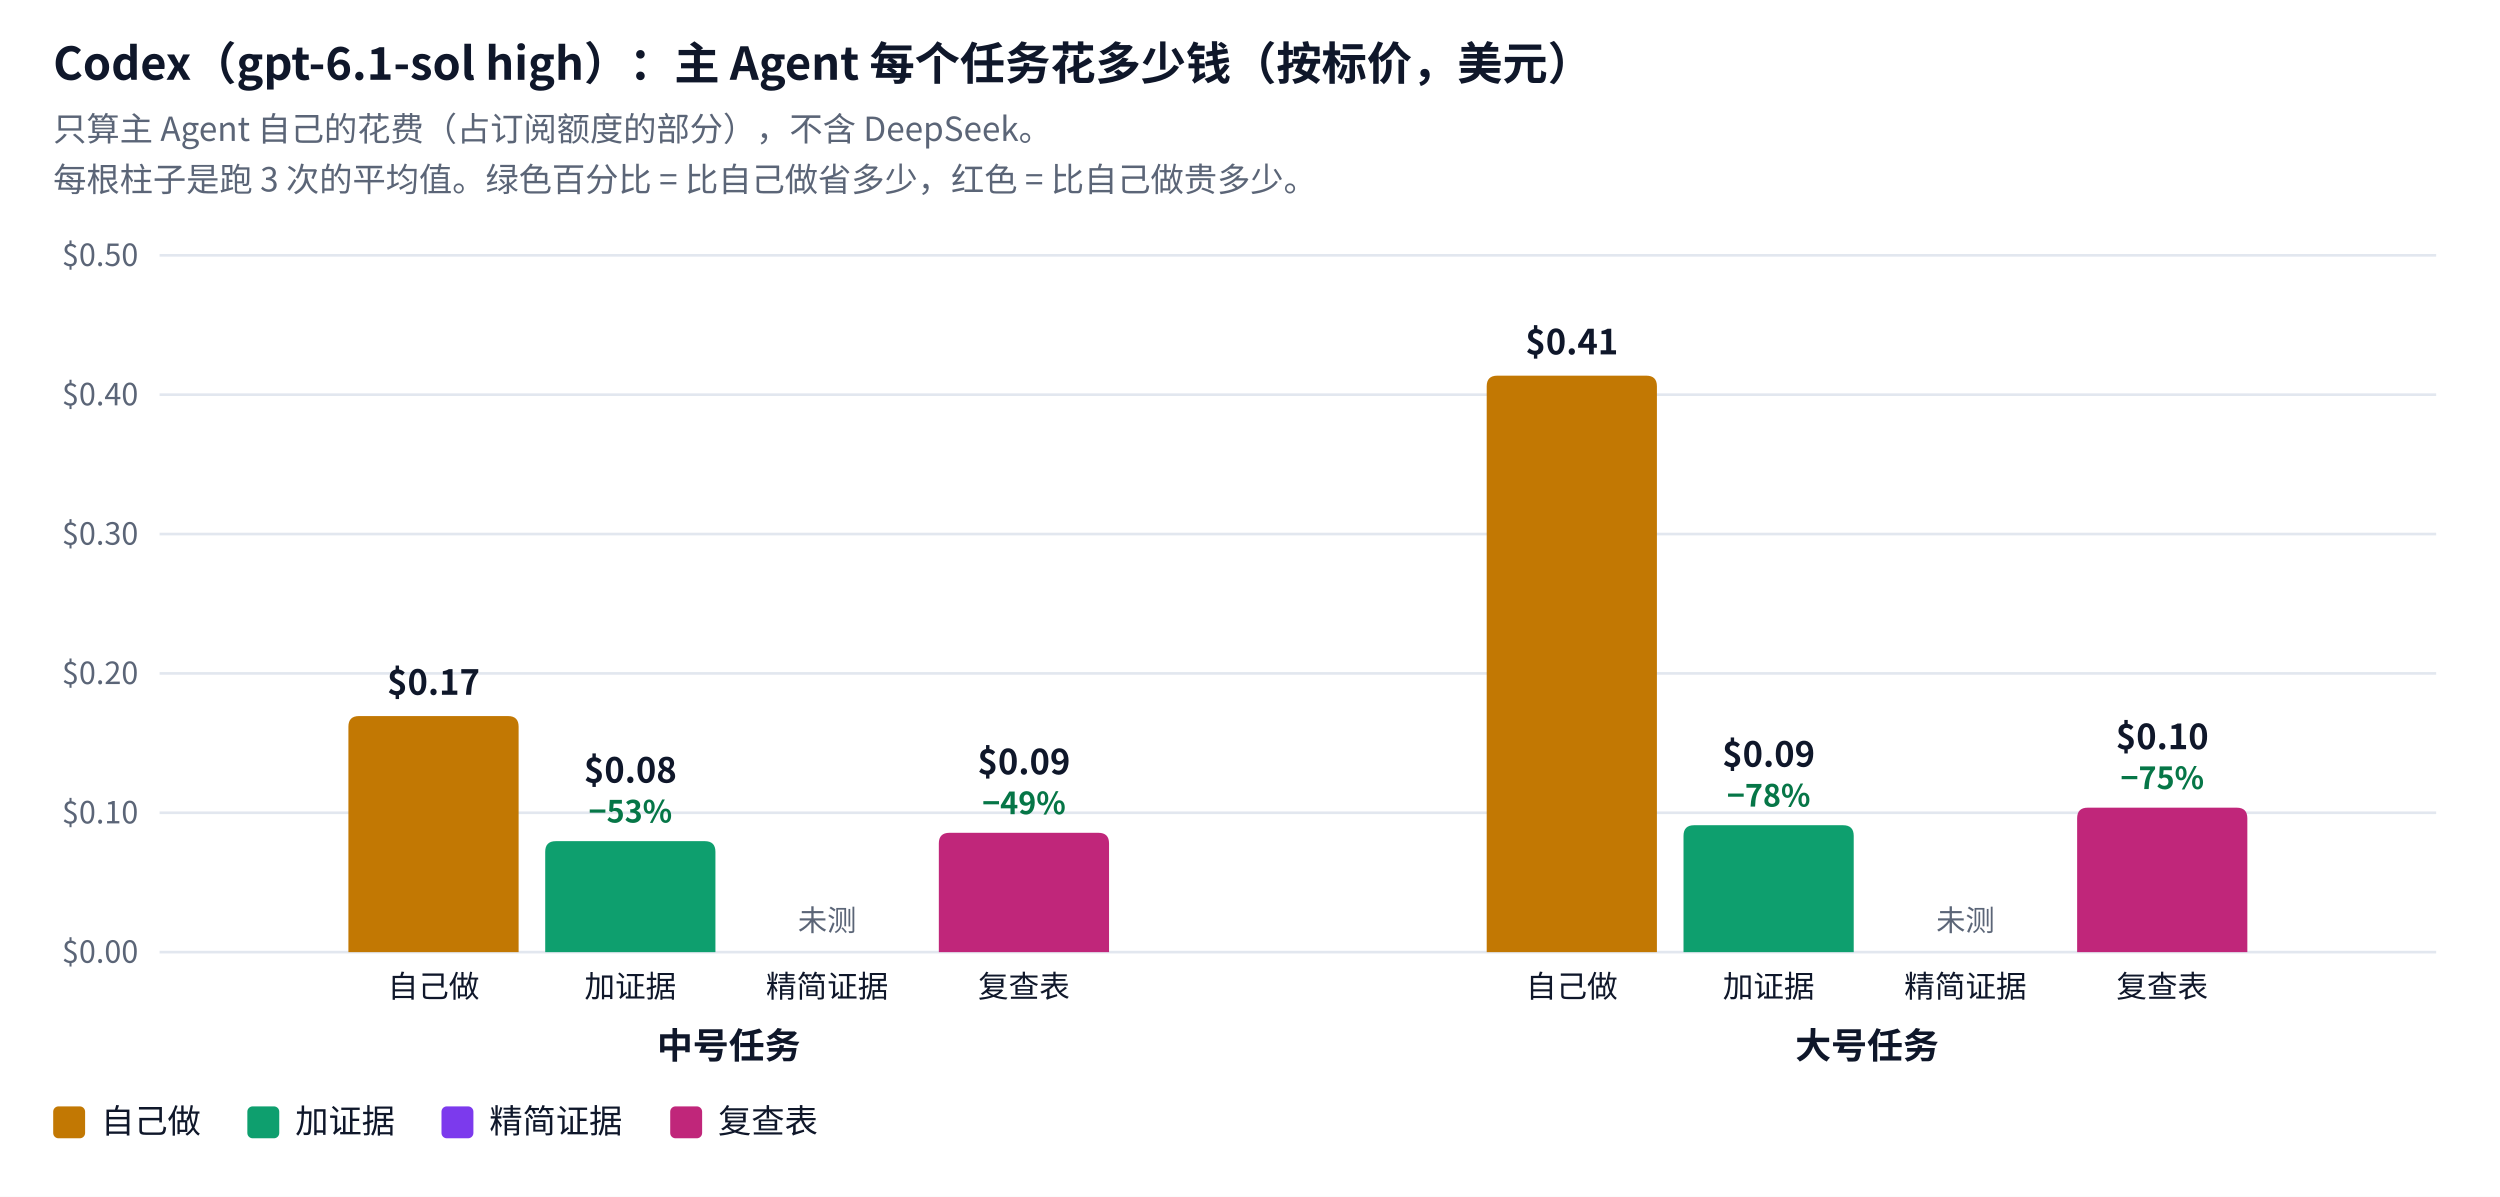
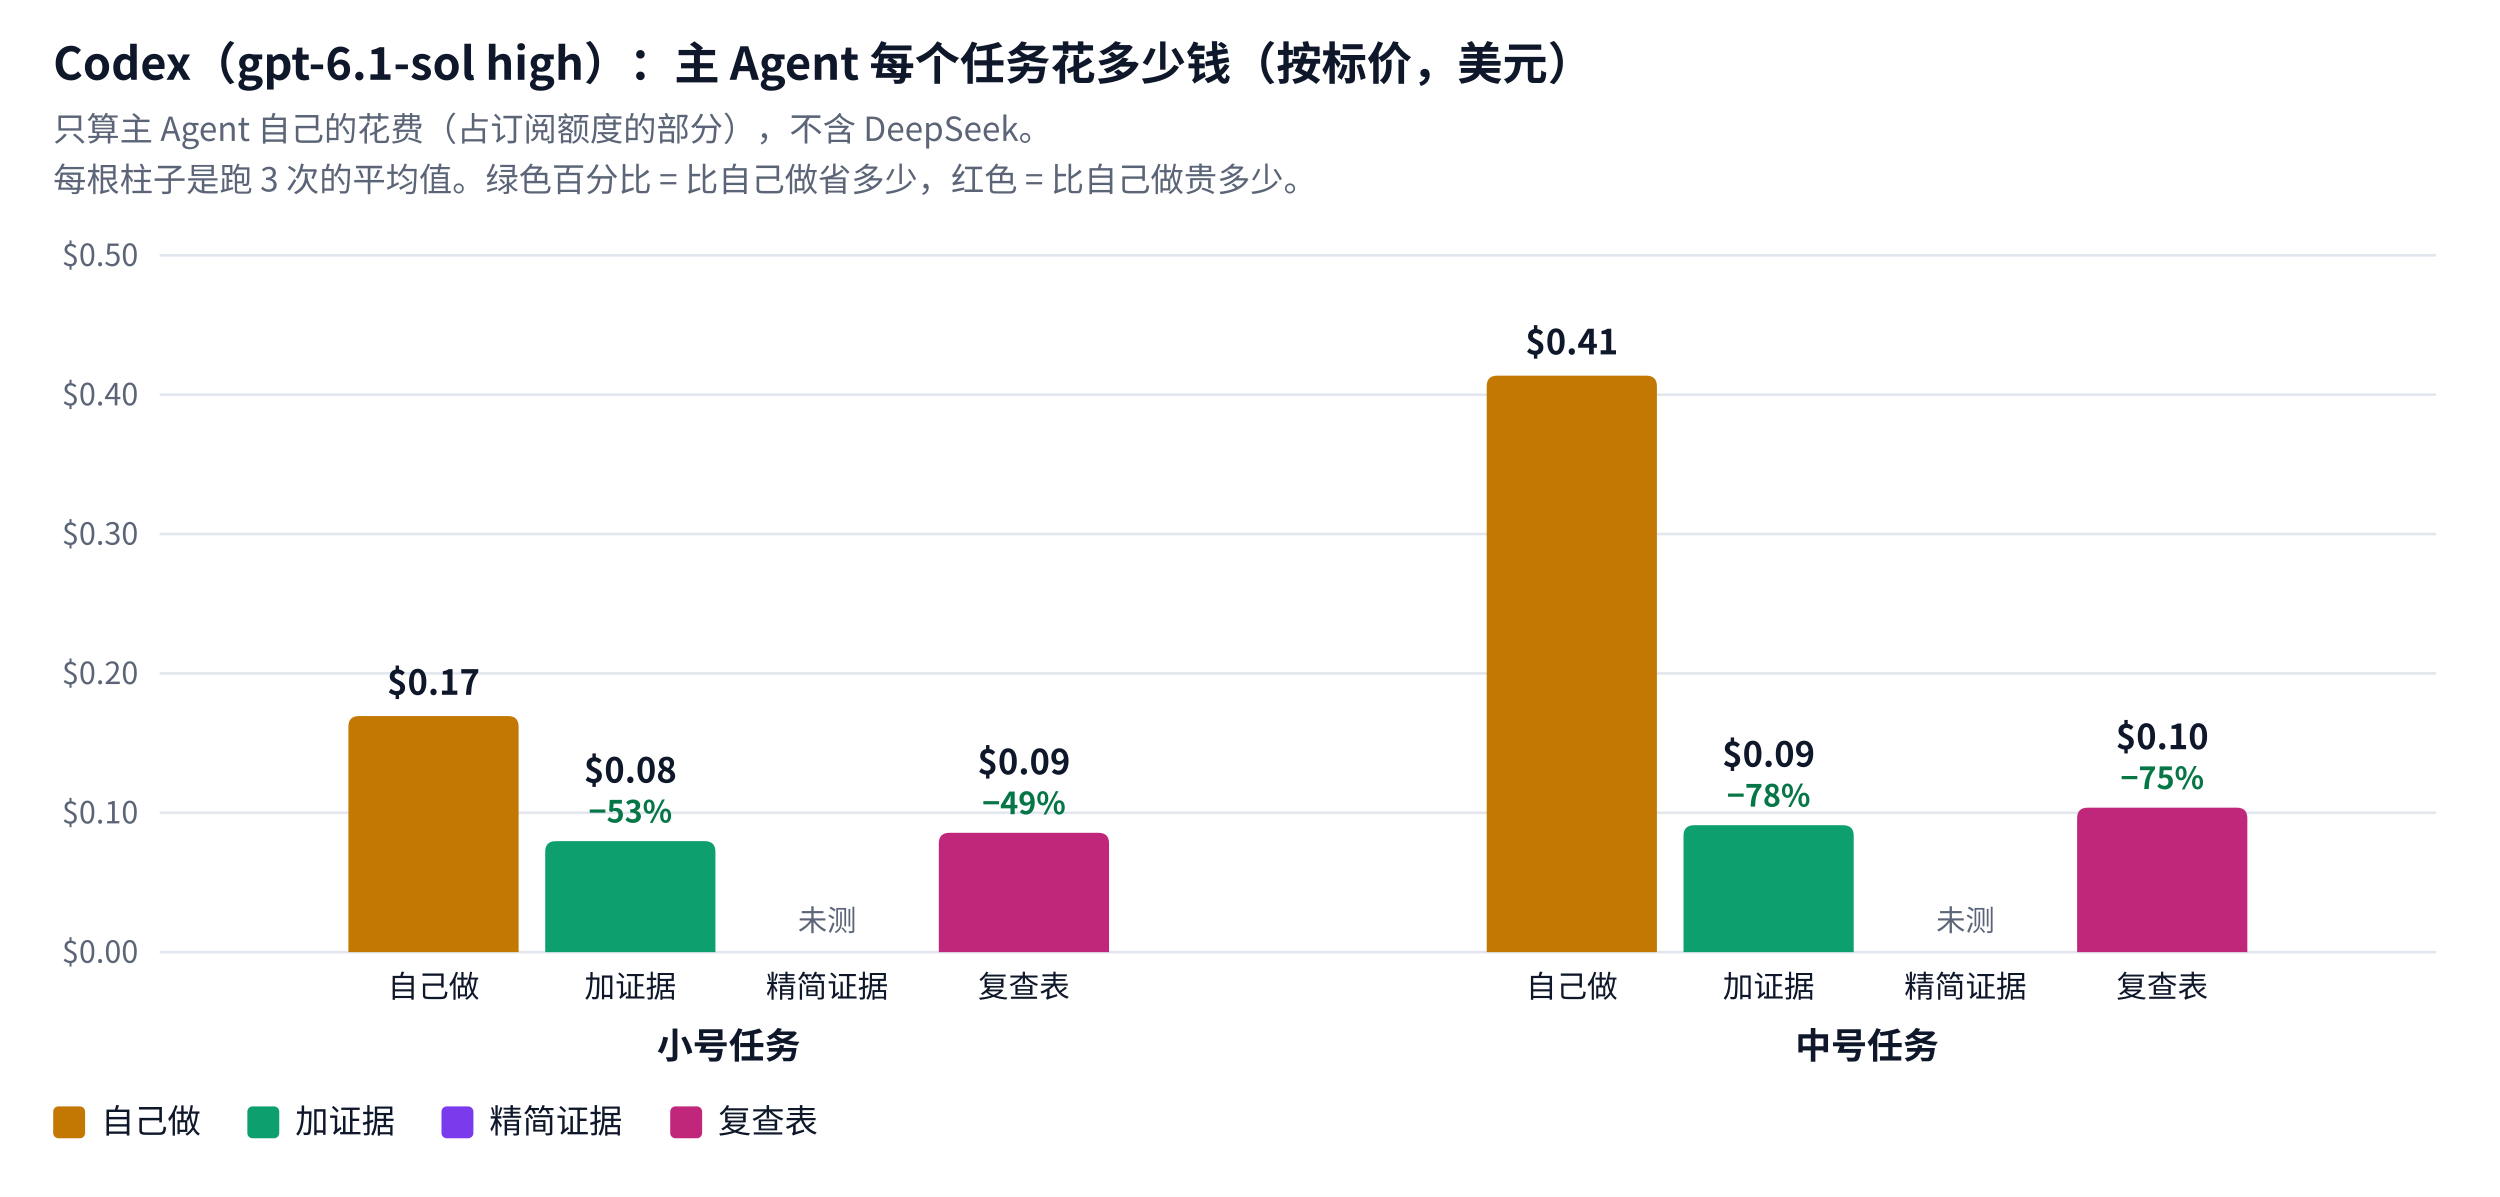
<svg xmlns="http://www.w3.org/2000/svg" width="940" height="450" viewBox="0 0 940 450" font-family="-apple-system, 'Segoe UI', 'PingFang SC', 'Noto Sans CJK SC', Helvetica, Arial, sans-serif">
  <rect width="940" height="450" fill="#FFFFFF" />
  <text x="20" y="30" font-size="17" font-weight="600" fill="#0F172A">Codex（gpt-6.1-sol high）：主 Agent 每个任务花多少钱（按标价，美元）</text>
  <text x="20" y="53" font-size="12.5" fill="#5B6577">只算主 Agent 自己的花费（占订阅额度的部分），不含 DeepSeek。</text>
  <text x="20" y="72" font-size="12.5" fill="#5B6577">每根柱子是跑 3 次的平均值。绿色百分比 = 比自己做省多少，红色 = 比自己做贵多少。</text>
  <line x1="60" x2="916" y1="358" y2="358" stroke="#E2E7EF" />
  <text x="52" y="362" font-size="11.5" fill="#5B6577" text-anchor="end">$0.00</text>
  <line x1="60" x2="916" y1="305.6" y2="305.6" stroke="#E2E7EF" />
  <text x="52" y="309.6" font-size="11.5" fill="#5B6577" text-anchor="end">$0.10</text>
  <line x1="60" x2="916" y1="253.2" y2="253.2" stroke="#E2E7EF" />
  <text x="52" y="257.2" font-size="11.5" fill="#5B6577" text-anchor="end">$0.20</text>
  <line x1="60" x2="916" y1="200.8" y2="200.8" stroke="#E2E7EF" />
  <text x="52" y="204.8" font-size="11.5" fill="#5B6577" text-anchor="end">$0.30</text>
  <line x1="60" x2="916" y1="148.4" y2="148.4" stroke="#E2E7EF" />
  <text x="52" y="152.4" font-size="11.5" fill="#5B6577" text-anchor="end">$0.40</text>
  <line x1="60" x2="916" y1="96" y2="96" stroke="#E2E7EF" />
  <text x="52" y="100" font-size="11.5" fill="#5B6577" text-anchor="end">$0.50</text>
  <text x="163" y="375" font-size="11.5" fill="#0F172A" text-anchor="middle">自己做</text>
  <path d="M131,358 V273.236 Q131,269.236 135,269.236 H191 Q195,269.236 195,273.236 V358 Z" fill="#C27803" />
  <text x="163" y="261.236" font-size="13" font-weight="600" fill="#0F172A" text-anchor="middle">$0.17</text>
  <text x="237" y="375" font-size="11.5" fill="#0F172A" text-anchor="middle">加证据</text>
  <path d="M205,358 V320.273 Q205,316.273 209,316.273 H265 Q269,316.273 269,320.273 V358 Z" fill="#0E9F6E" />
  <text x="237" y="294.273" font-size="13" font-weight="600" fill="#0F172A" text-anchor="middle">$0.08</text>
  <text x="237" y="309.273" font-size="11.5" font-weight="600" fill="#067647" text-anchor="middle">−53%</text>
  <text x="311" y="375" font-size="11.5" fill="#0F172A" text-anchor="middle">精简证据</text>
  <text x="311" y="350" font-size="11" fill="#5B6577" text-anchor="middle">未测</text>
  <text x="385" y="375" font-size="11.5" fill="#0F172A" text-anchor="middle">复查表</text>
  <path d="M353,358 V317.134 Q353,313.134 357,313.134 H413 Q417,313.134 417,317.134 V358 Z" fill="#C0267A" />
  <text x="385" y="291.134" font-size="13" font-weight="600" fill="#0F172A" text-anchor="middle">$0.09</text>
  <text x="385" y="306.134" font-size="11.5" font-weight="600" fill="#067647" text-anchor="middle">−49%</text>
-   <text x="274" y="398" font-size="13.5" font-weight="600" fill="#0F172A" text-anchor="middle">中号任务</text>
+   <text x="274" y="398" font-size="13.5" font-weight="600" fill="#0F172A" text-anchor="middle">小号任务</text>
  <text x="591" y="375" font-size="11.5" fill="#0F172A" text-anchor="middle">自己做</text>
  <path d="M559,358 V145.248 Q559,141.248 563,141.248 H619 Q623,141.248 623,145.248 V358 Z" fill="#C27803" />
  <text x="591" y="133.248" font-size="13" font-weight="600" fill="#0F172A" text-anchor="middle">$0.41</text>
  <text x="665" y="375" font-size="11.5" fill="#0F172A" text-anchor="middle">加证据</text>
  <path d="M633,358 V314.282 Q633,310.282 637,310.282 H693 Q697,310.282 697,314.282 V358 Z" fill="#0E9F6E" />
  <text x="665" y="288.282" font-size="13" font-weight="600" fill="#0F172A" text-anchor="middle">$0.09</text>
  <text x="665" y="303.282" font-size="11.5" font-weight="600" fill="#067647" text-anchor="middle">−78%</text>
  <text x="739" y="375" font-size="11.5" fill="#0F172A" text-anchor="middle">精简证据</text>
  <text x="739" y="350" font-size="11" fill="#5B6577" text-anchor="middle">未测</text>
  <text x="813" y="375" font-size="11.5" fill="#0F172A" text-anchor="middle">复查表</text>
  <path d="M781,358 V307.684 Q781,303.684 785,303.684 H841 Q845,303.684 845,307.684 V358 Z" fill="#C0267A" />
  <text x="813" y="281.684" font-size="13" font-weight="600" fill="#0F172A" text-anchor="middle">$0.10</text>
  <text x="813" y="296.684" font-size="11.5" font-weight="600" fill="#067647" text-anchor="middle">−75%</text>
-   <text x="702" y="398" font-size="13.5" font-weight="600" fill="#0F172A" text-anchor="middle">大号任务</text>
+   <text x="702" y="398" font-size="13.5" font-weight="600" fill="#0F172A" text-anchor="middle">中号任务</text>
  <rect x="20" y="416" width="12" height="12" rx="2" fill="#C27803" />
  <text x="38" y="426" font-size="12.5" fill="#0F172A">自己做</text>
  <rect x="93" y="416" width="12" height="12" rx="2" fill="#0E9F6E" />
  <text x="111" y="426" font-size="12.5" fill="#0F172A">加证据</text>
  <rect x="166" y="416" width="12" height="12" rx="2" fill="#7C3AED" />
  <text x="184" y="426" font-size="12.5" fill="#0F172A">精简证据</text>
  <rect x="252" y="416" width="12" height="12" rx="2" fill="#C0267A" />
  <text x="270" y="426" font-size="12.5" fill="#0F172A">复查表</text>
</svg>
